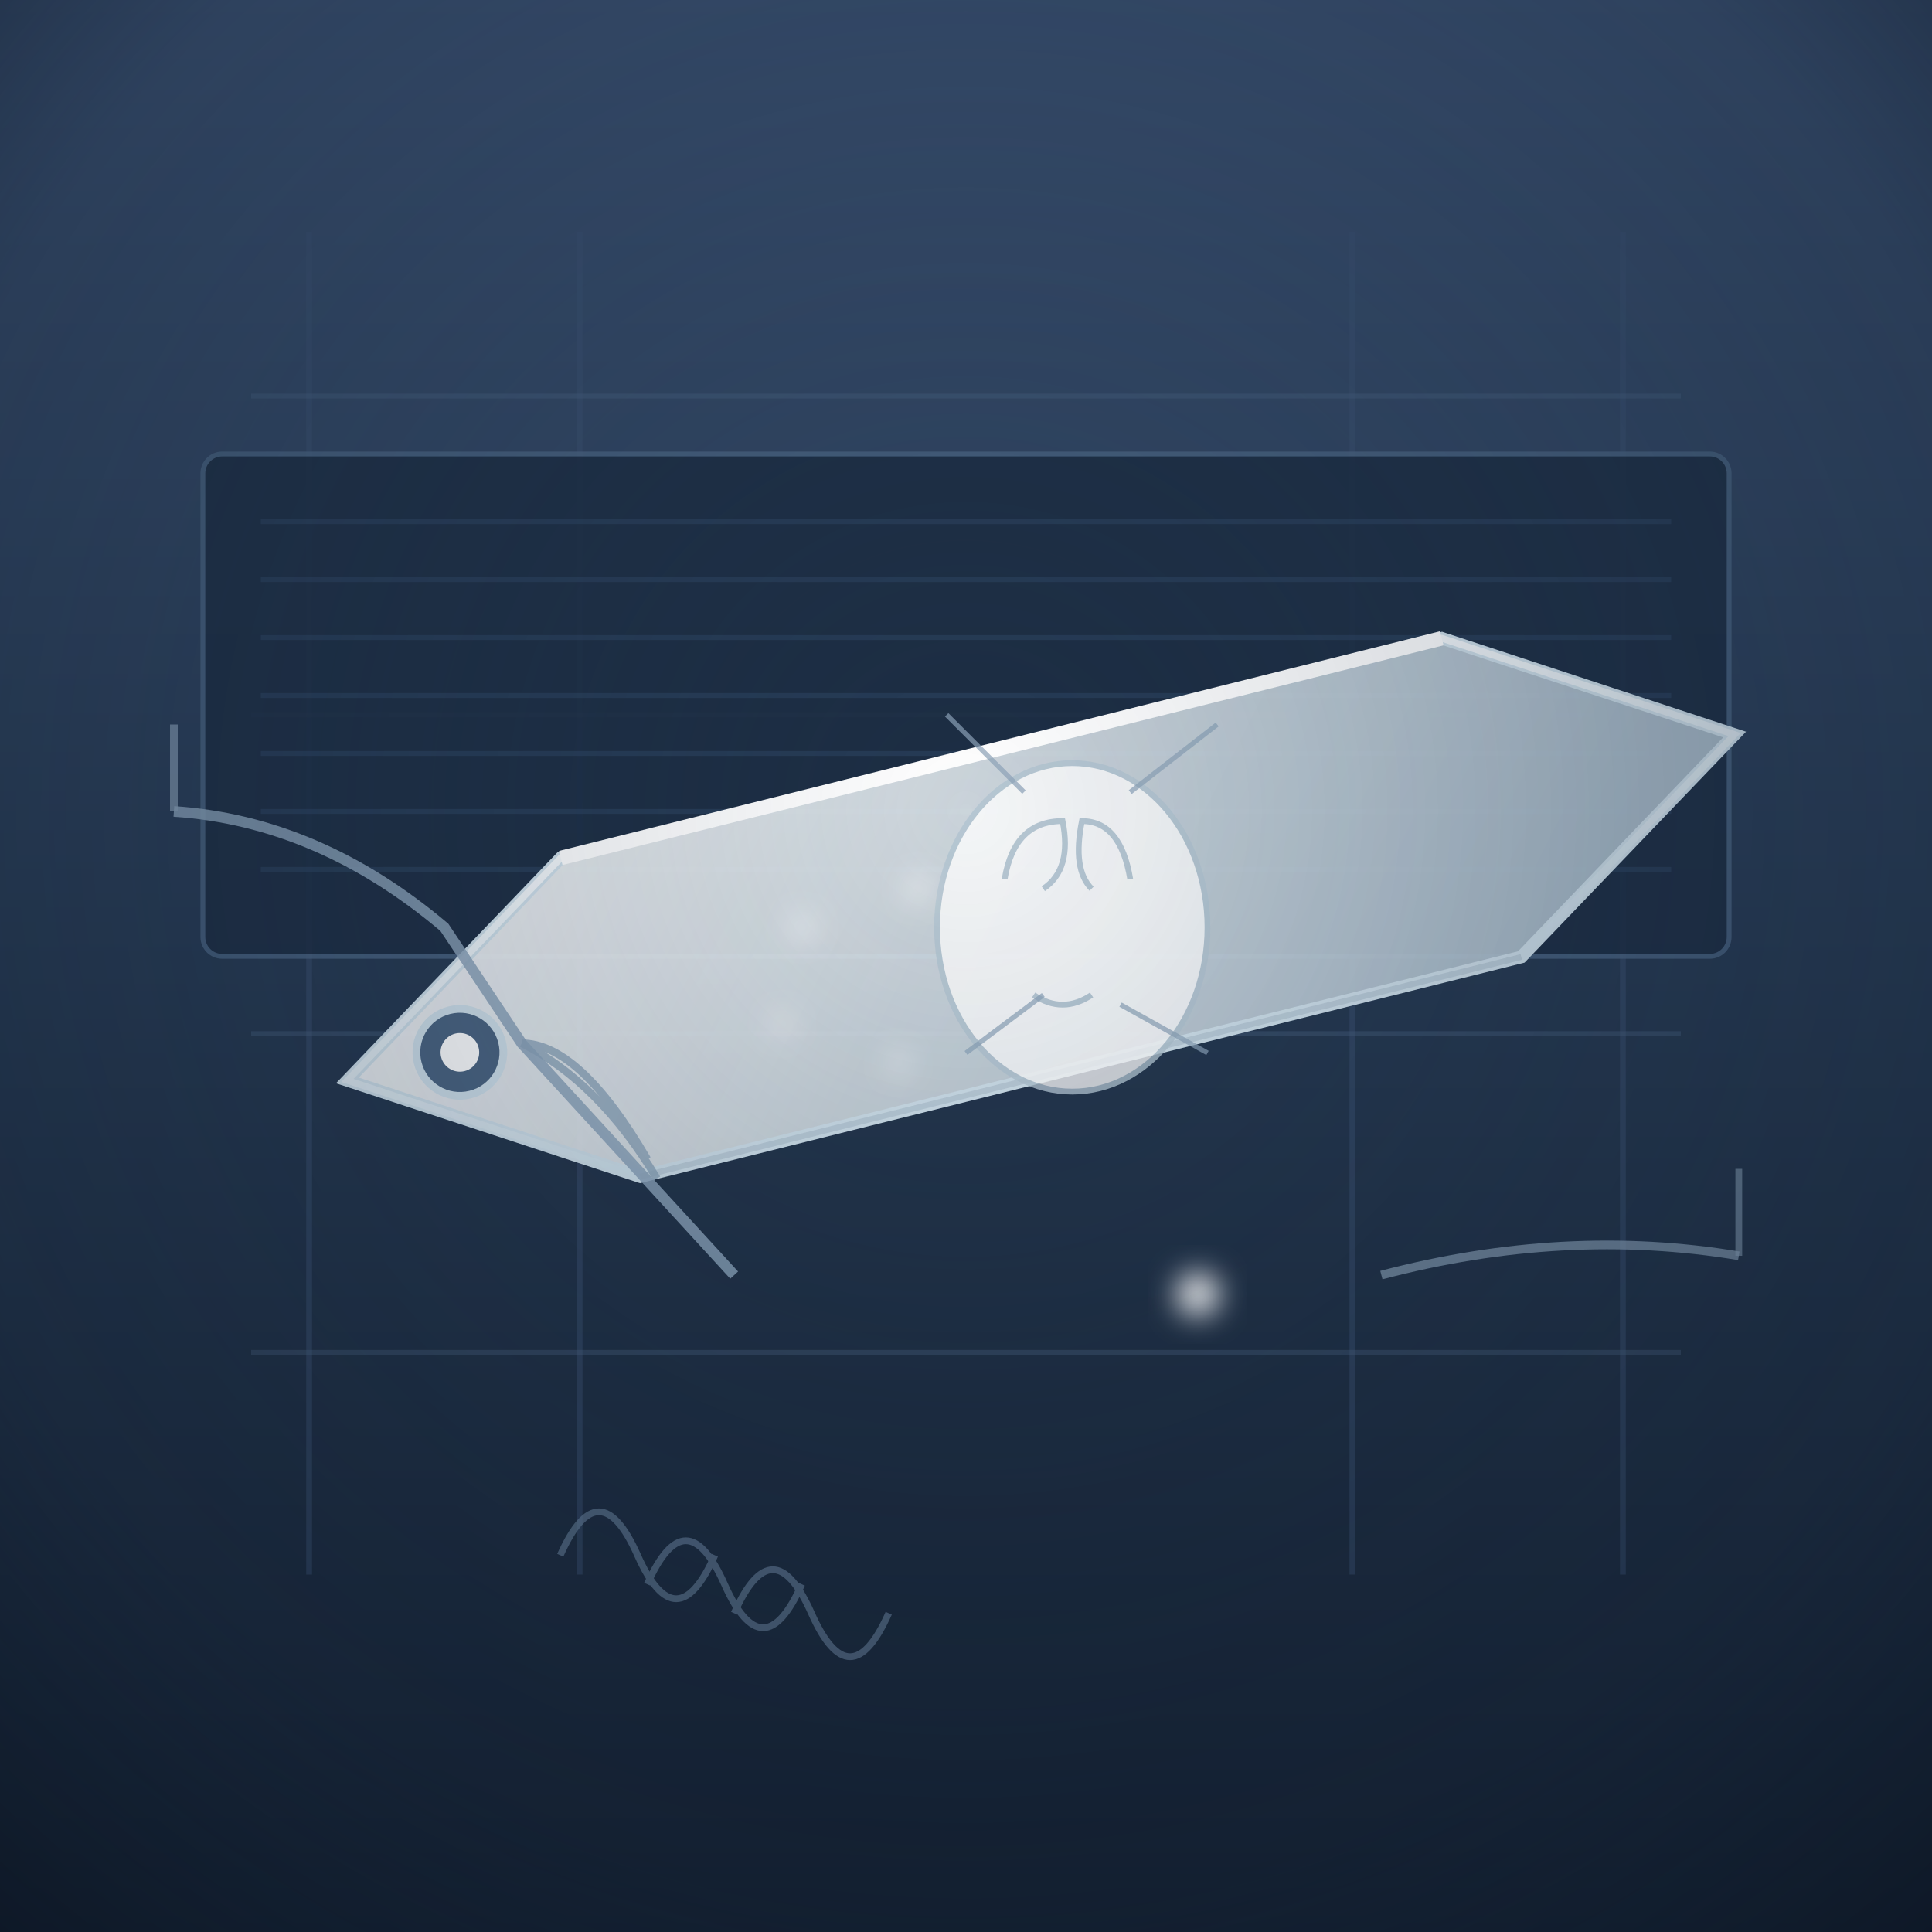
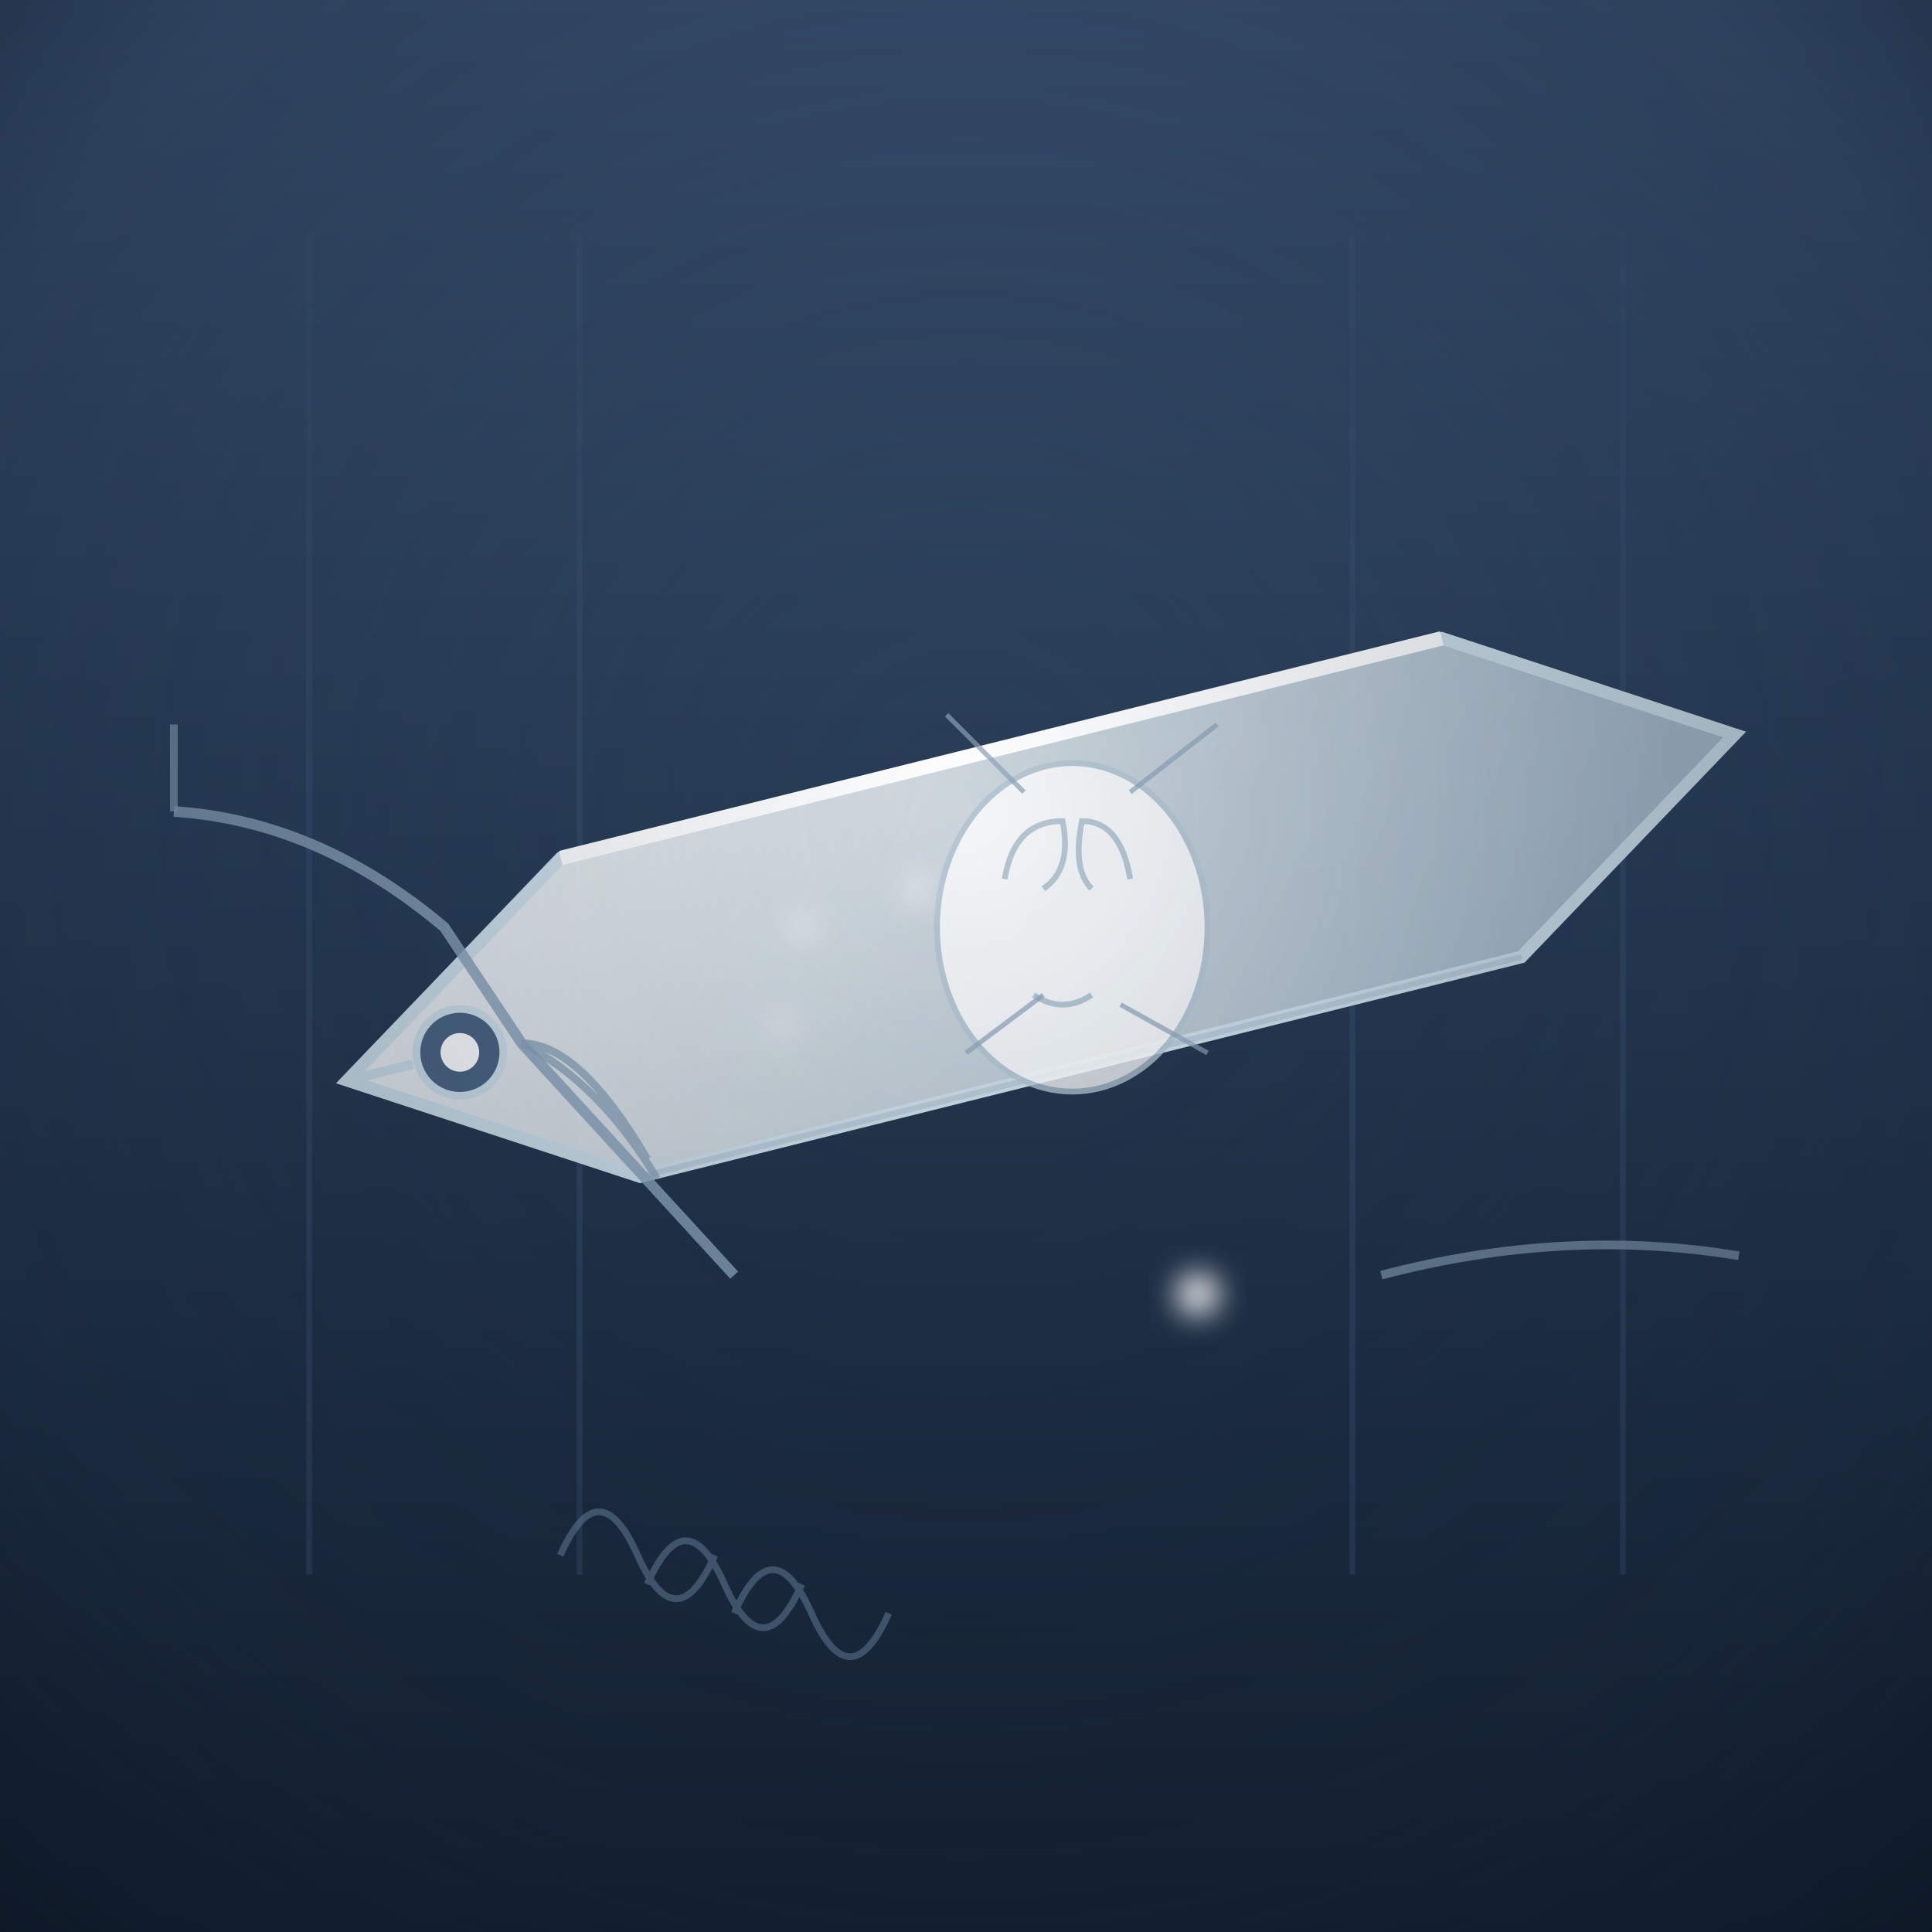
<svg xmlns="http://www.w3.org/2000/svg" viewBox="0 0 400 400" width="100%" height="100%" role="img" aria-label="THE FORGOTTEN LENS">
  <defs>
    <radialGradient id="flVign" cx=".5" cy=".42" r=".8">
      <stop offset="0" stop-color="#20344e" stop-opacity="0" />
      <stop offset=".7" stop-color="#17263b" stop-opacity=".34" />
      <stop offset="1" stop-color="#0b1522" stop-opacity=".9" />
    </radialGradient>
    <linearGradient id="flBg" x1="0" y1="0" x2="0" y2="1">
      <stop offset="0" stop-color="#3a5070" />
      <stop offset=".5" stop-color="#24374f" />
      <stop offset="1" stop-color="#101b2a" />
    </linearGradient>
    <linearGradient id="flBlade" x1="0" y1="0" x2="1" y2=".2">
      <stop offset="0" stop-color="#ffffff" stop-opacity=".96" />
      <stop offset=".5" stop-color="#dbe4e9" stop-opacity=".9" />
      <stop offset="1" stop-color="#b2c4d1" stop-opacity=".94" />
    </linearGradient>
-     <linearGradient id="flShine" x1="0" y1="0" x2="0" y2="1">
-       <stop offset="0" stop-color="#ffffff" />
-       <stop offset="1" stop-color="#cfe0ea" />
+     <linearGradient id="flGrip" x1="0" y1="0" x2="1" y2="0">
+       <stop offset="0" stop-color="#1a2a40" />
+       <stop offset=".5" stop-color="#48627f" />
+       <stop offset="1" stop-color="#1a2a40" />
    </linearGradient>
    <filter id="flGlow" x="-60%" y="-60%" width="220%" height="220%">
      <feGaussianBlur stdDeviation="3" />
    </filter>
  </defs>
  <rect width="400" height="400" fill="url(#flBg)" />
-   <g stroke="#3a5070" stroke-width="1.2" opacity=".5">
+   <g stroke="#3a5070" stroke-width="1.2" opacity=".45">
    <line x1="64" y1="48" x2="64" y2="326" />
    <line x1="120" y1="48" x2="120" y2="326" />
    <line x1="280" y1="48" x2="280" y2="326" />
    <line x1="336" y1="48" x2="336" y2="326" />
  </g>
-   <g stroke="#48627f" stroke-width="1" opacity=".4">
-     <line x1="52" y1="82" x2="348" y2="82" />
-     <line x1="52" y1="148" x2="348" y2="148" />
-     <line x1="52" y1="214" x2="348" y2="214" />
-     <line x1="52" y1="280" x2="348" y2="280" />
-   </g>
-   <rect x="42" y="94" width="316" height="104" rx="4" fill="#1a2a40" stroke="#48627f" stroke-width="1" opacity=".85" />
-   <g stroke="#2c435f" stroke-width="1" opacity=".6">
-     <line x1="54" y1="108" x2="346" y2="108" />
-     <line x1="54" y1="120" x2="346" y2="120" />
-     <line x1="54" y1="132" x2="346" y2="132" />
-     <line x1="54" y1="144" x2="346" y2="144" />
-     <line x1="54" y1="156" x2="346" y2="156" />
-     <line x1="54" y1="168" x2="346" y2="168" />
-     <line x1="54" y1="180" x2="346" y2="180" />
+   <g transform="rotate(-14 200 200)">
+     <path d="M70 192 L124 158 L312 158 L366 192 L312 226 L124 226 Z" fill="url(#flBlade)" stroke="#cfe0ea" stroke-width="2.6" />
+     <path d="M124 158 L312 158" stroke="#ffffff" stroke-width="3" />
+     <path d="M124 226 L312 226" stroke="#b2c4d1" stroke-width="1.2" opacity=".7" />
  </g>
  <g transform="rotate(-14 200 200)">
-     <path d="M70 192 L124 158 L312 158 L366 192 L312 226 L124 226 Z" fill="url(#flBlade)" stroke="#cfe0ea" stroke-width="2.6" />
-     <path d="M70 192 L124 158 L312 158 L366 192 L312 226 L124 226 Z" fill="none" stroke="url(#flShine)" stroke-width="1.4" opacity=".8" />
    <circle cx="94" cy="192" r="9" fill="#48627f" stroke="#cfe0ea" stroke-width="1.6" />
    <circle cx="94" cy="192" r="4" fill="#ffffff" />
-     <path d="M124 158 L312 158" stroke="#ffffff" stroke-width="3" />
-     <path d="M124 226 L312 226" stroke="#b2c4d1" stroke-width="1.2" opacity=".7" />
+     <path d="M70 192 L84 192" stroke="#cfe0ea" stroke-width="2" />
  </g>
  <g opacity=".8">
    <ellipse cx="222" cy="192" rx="28" ry="34" fill="#ffffff" stroke="#b2c4d1" stroke-width="1.2" />
    <path d="M208 182 Q210 170 220 170 Q222 180 216 184" fill="none" stroke="#b2c4d1" stroke-width="1.2" />
    <path d="M234 182 Q232 170 224 170 Q222 180 226 184" fill="none" stroke="#b2c4d1" stroke-width="1.2" />
    <path d="M214 206 Q220 210 226 206" fill="none" stroke="#b2c4d1" stroke-width="1.2" />
  </g>
  <g stroke="#8ba2b8" stroke-width="1" opacity=".7">
    <line x1="196" y1="148" x2="212" y2="164" />
    <line x1="252" y1="150" x2="234" y2="164" />
    <line x1="200" y1="218" x2="216" y2="206" />
    <line x1="250" y1="218" x2="232" y2="208" />
  </g>
  <path d="M36 168 Q66 170 92 192 L108 216 L152 264" fill="none" stroke="#8ba2b8" stroke-width="2.2" opacity=".85" />
  <path d="M36 168 L36 150" stroke="#8ba2b8" stroke-width="1.6" opacity=".7" />
  <path d="M108 216 Q124 224 136 244 M108 216 Q120 216 134 240" fill="none" stroke="#8ba2b8" stroke-width="1.6" opacity=".8" />
  <circle cx="248" cy="268" r="4.6" fill="#ffffff" filter="url(#flGlow)" />
  <path d="M286 264 Q324 254 360 260" fill="none" stroke="#8ba2b8" stroke-width="1.8" opacity=".7" />
-   <path d="M360 260 L360 242" stroke="#8ba2b8" stroke-width="1.4" opacity=".6" />
  <g fill="#ffffff" opacity=".7" filter="url(#flGlow)">
    <circle cx="166" cy="192" r="2.6" />
    <circle cx="190" cy="184" r="2.6" />
    <circle cx="162" cy="212" r="2.2" />
-     <circle cx="186" cy="220" r="2.2" />
  </g>
  <g fill="none" stroke="#6f89a3" stroke-width="1.4" opacity=".6">
    <path d="M116 322 q8 -18 16 0 q8 18 16 0" />
    <path d="M134 328 q8 -18 16 0 q8 18 16 0" />
    <path d="M152 334 q8 -18 16 0 q8 18 16 0" />
  </g>
  <rect width="400" height="400" fill="url(#flVign)" />
</svg>
